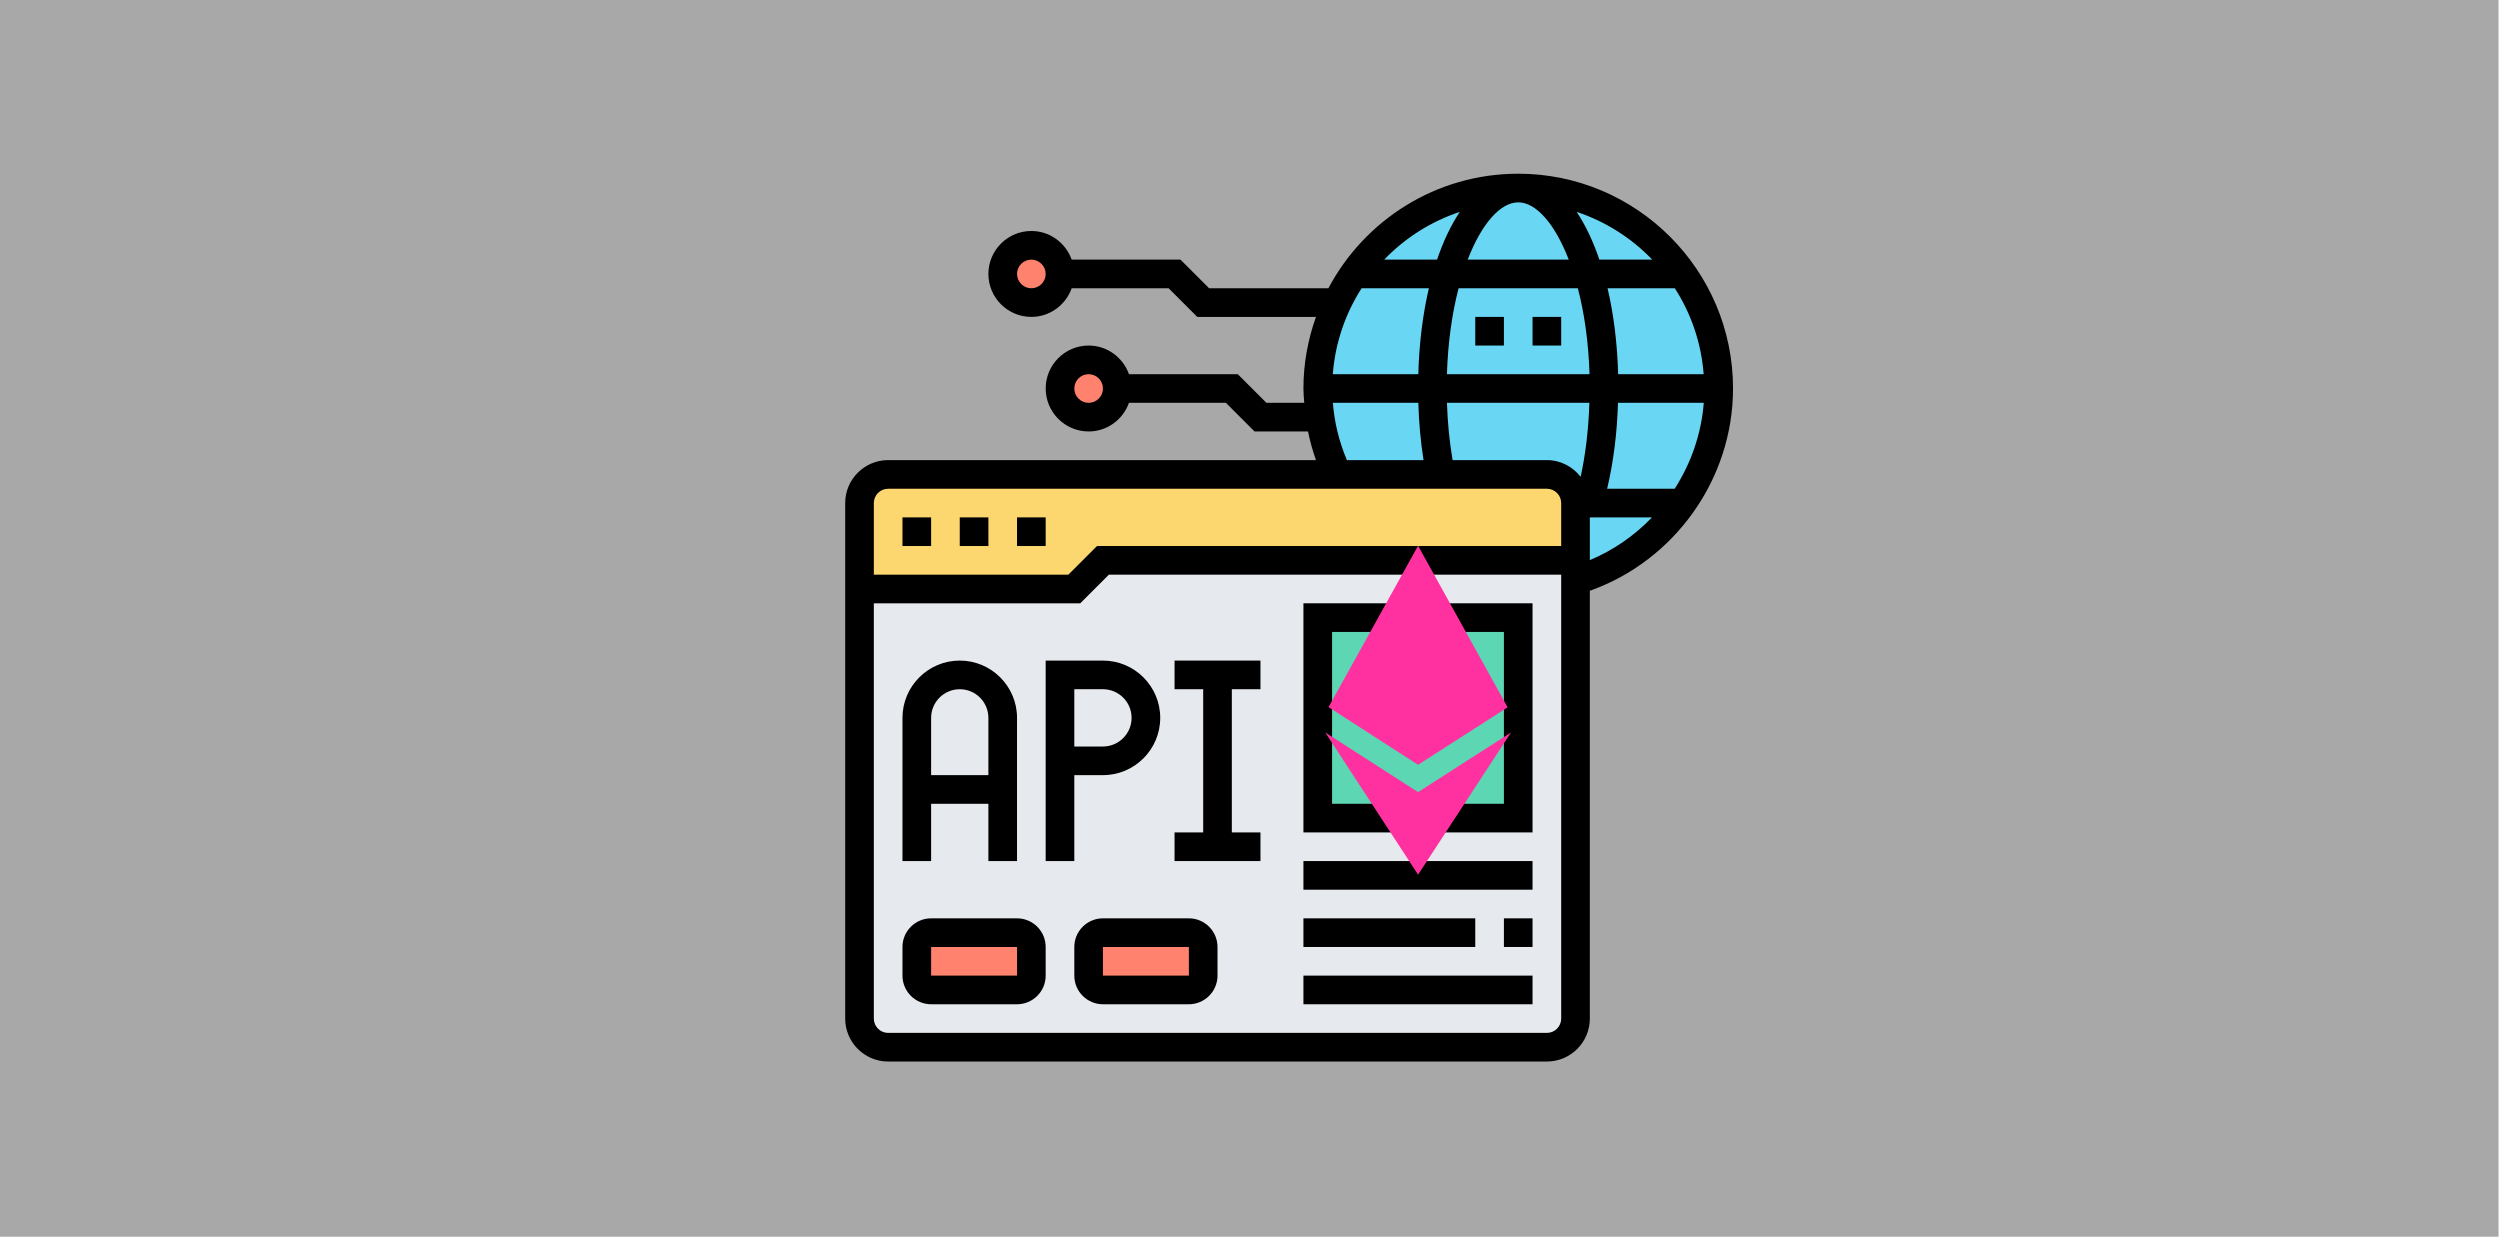
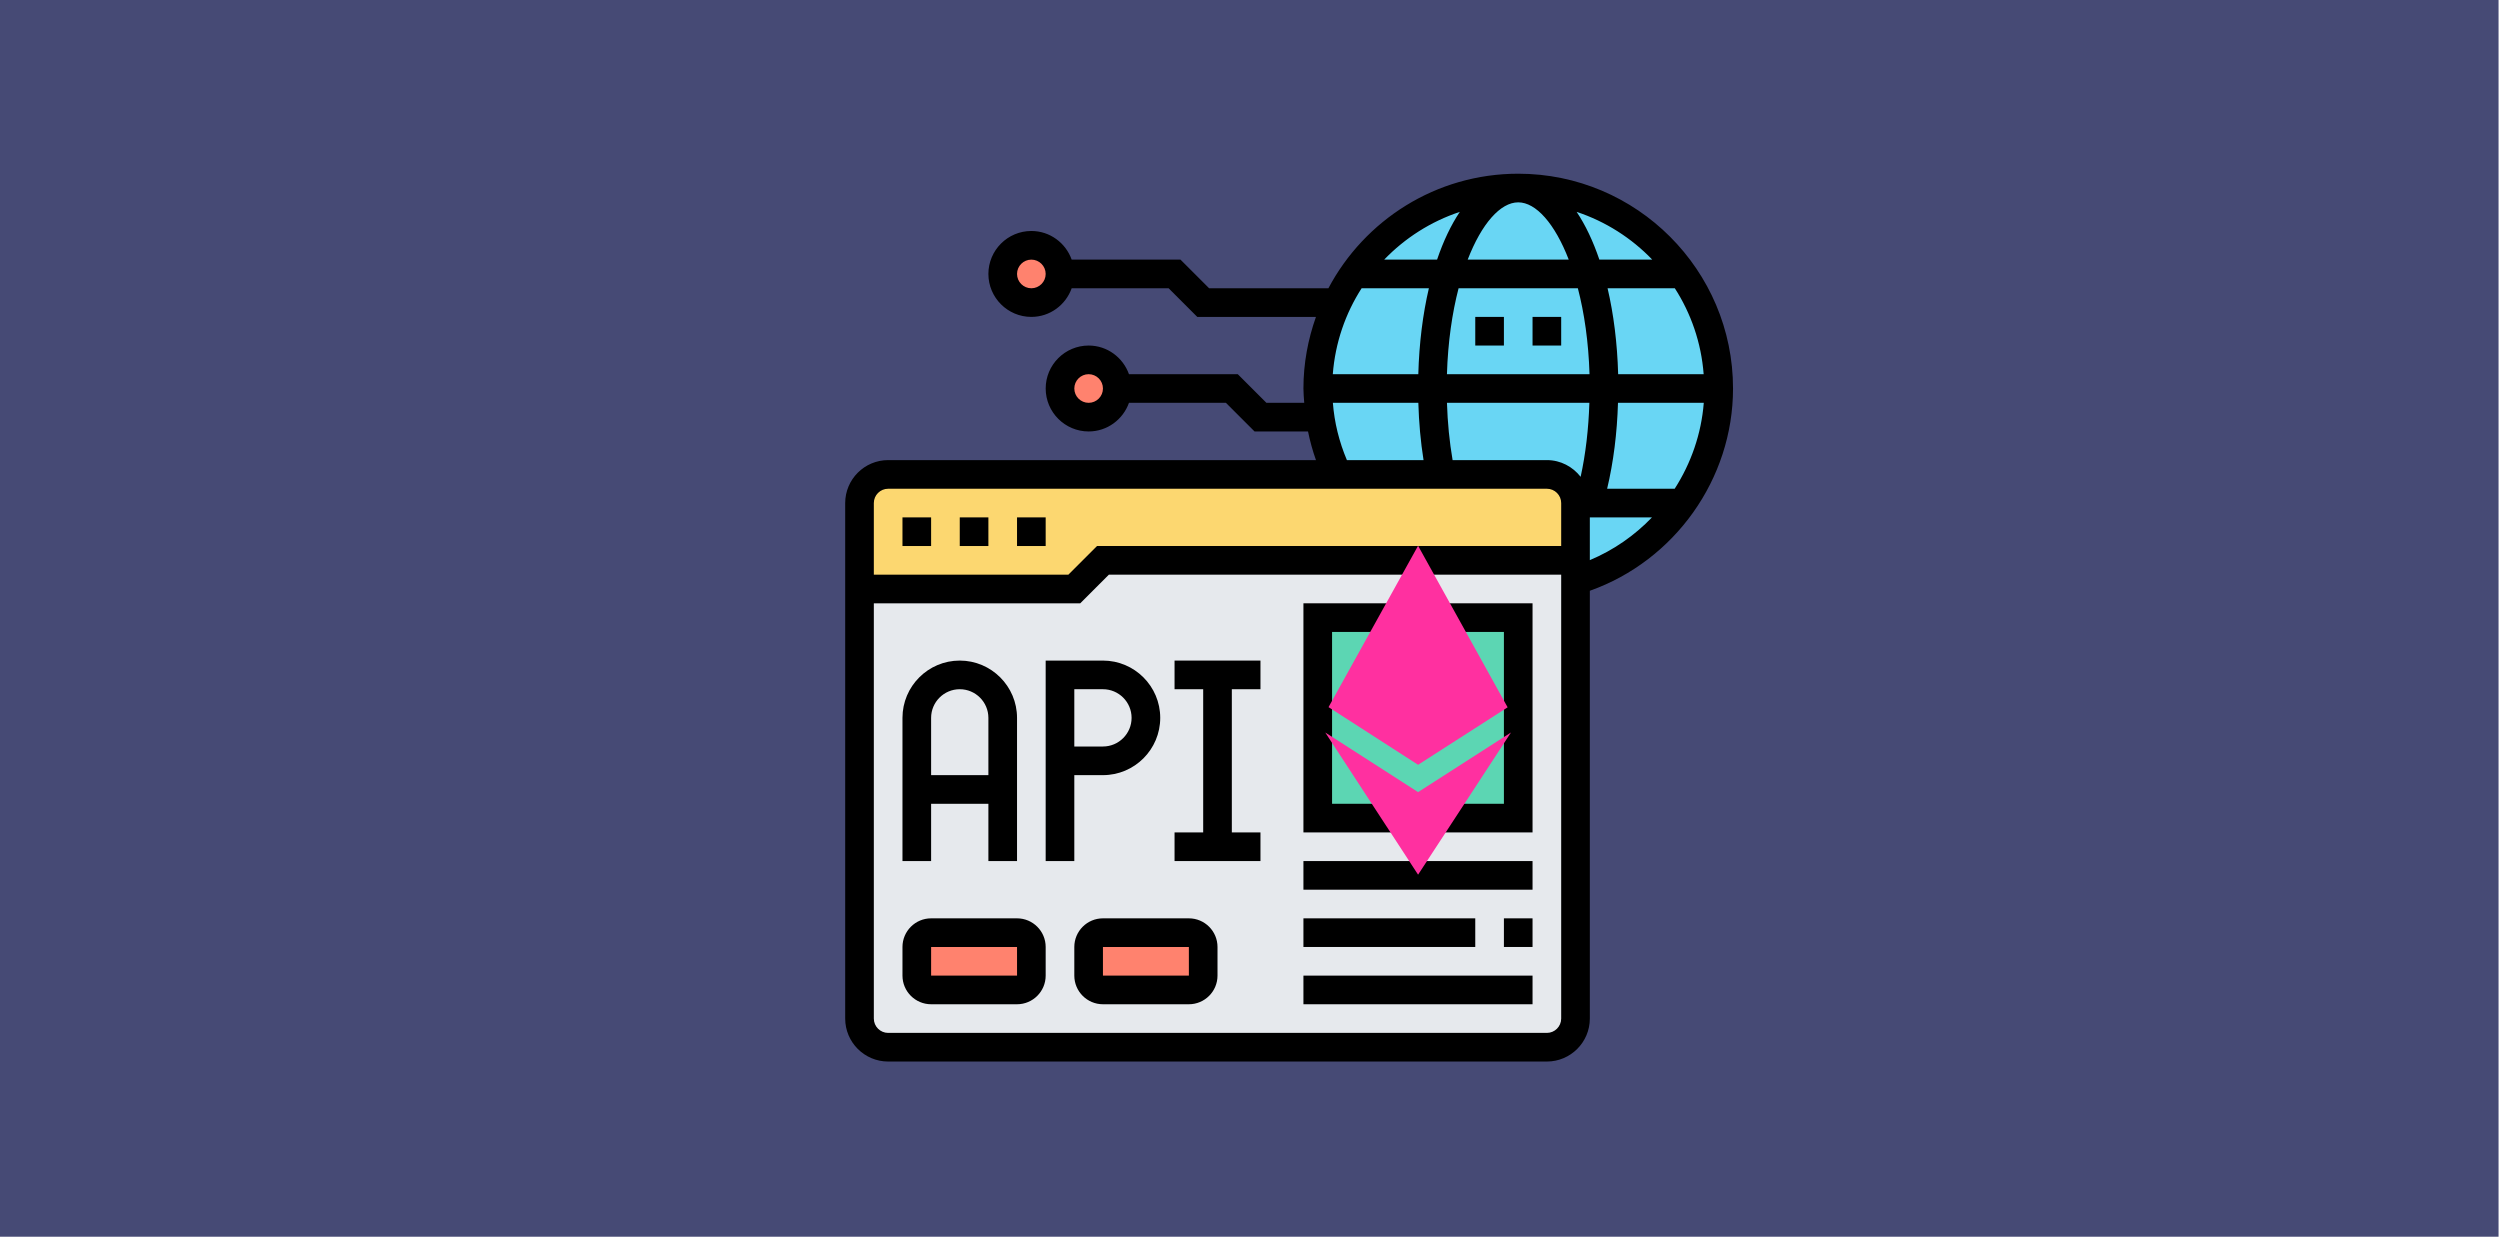
<svg xmlns="http://www.w3.org/2000/svg" width="1694" height="838" viewBox="0 0 1694 838" fill="none">
-   <rect width="1693.02" height="838" fill="#A8A8A8" />
+   <rect width="1693.02" height="838" fill="#464A75" />
  <path d="M698.844 205.031C709.562 205.031 718.25 196.343 718.25 185.625C718.25 174.907 709.562 166.219 698.844 166.219C688.126 166.219 679.438 174.907 679.438 185.625C679.438 196.343 688.126 205.031 698.844 205.031Z" fill="#FF826E" />
  <path d="M737.656 282.656C748.374 282.656 757.062 273.968 757.062 263.25C757.062 252.532 748.374 243.844 737.656 243.844C726.938 243.844 718.25 252.532 718.25 263.25C718.25 273.968 726.938 282.656 737.656 282.656Z" fill="#FF826E" />
  <path d="M1140.14 185.625C1115.69 150.403 1074.84 127.406 1028.75 127.406C982.66 127.406 941.81 150.403 917.358 185.625C912.992 191.738 909.207 198.239 906.005 205.031C897.564 222.691 892.906 242.485 892.906 263.25C892.906 269.848 893.391 276.349 894.362 282.656C896.302 296.338 900.475 309.437 906.2 321.469H976.159H1048.16C1058.83 321.469 1067.56 330.202 1067.56 340.875V379.688V393.369C1097.35 384.539 1122.77 365.715 1140.14 340.875C1155.57 318.849 1164.59 292.165 1164.59 263.25C1164.59 234.432 1155.57 207.651 1140.14 185.625V185.625Z" fill="#69D6F4" />
  <path d="M1067.56 393.369V690.188C1067.56 700.861 1058.83 709.594 1048.16 709.594H601.812C591.139 709.594 582.406 700.861 582.406 690.188V399.094H727.953L747.359 379.688H1067.56V393.369Z" fill="#E6E9ED" />
  <path d="M698.844 641.672V661.078C698.844 666.415 694.477 670.781 689.141 670.781H630.922C625.585 670.781 621.219 666.415 621.219 661.078V641.672C621.219 636.335 625.585 631.969 630.922 631.969H689.141C694.477 631.969 698.844 636.335 698.844 641.672Z" fill="#FF826E" />
  <path d="M815.281 641.672V661.078C815.281 666.415 810.915 670.781 805.578 670.781H747.359C742.023 670.781 737.656 666.415 737.656 661.078V641.672C737.656 636.335 742.023 631.969 747.359 631.969H805.578C810.915 631.969 815.281 636.335 815.281 641.672Z" fill="#FF826E" />
  <path d="M892.906 418.5H1028.75V554.344H892.906V418.5Z" fill="#5CD6B3" />
  <path d="M582.406 399.094V340.875C582.406 330.202 591.139 321.469 601.812 321.469H906.2H976.159H1048.16C1058.83 321.469 1067.56 330.202 1067.56 340.875V379.688H747.359L727.953 399.094H582.406Z" fill="#FCD770" />
  <path d="M630.922 544.641H669.734V583.453H689.141V486.422C689.141 465.017 671.733 447.609 650.328 447.609C628.923 447.609 611.516 465.017 611.516 486.422V583.453H630.922V544.641ZM650.328 467.016C661.031 467.016 669.734 475.719 669.734 486.422V525.234H630.922V486.422C630.922 475.719 639.626 467.016 650.328 467.016Z" fill="black" />
  <path d="M727.953 525.234H747.359C768.764 525.234 786.172 507.827 786.172 486.422C786.172 465.017 768.764 447.609 747.359 447.609H708.547V583.453H727.953V525.234ZM727.953 467.016H747.359C758.062 467.016 766.766 475.719 766.766 486.422C766.766 497.124 758.062 505.828 747.359 505.828H727.953V467.016Z" fill="black" />
  <path d="M795.875 467.016H815.281V564.047H795.875V583.453H854.094V564.047H834.688V467.016H854.094V447.609H795.875V467.016Z" fill="black" />
  <path d="M611.516 350.578H630.922V369.984H611.516V350.578Z" fill="black" />
  <path d="M650.328 350.578H669.734V369.984H650.328V350.578Z" fill="black" />
  <path d="M689.141 350.578H708.547V369.984H689.141V350.578Z" fill="black" />
  <path d="M883.203 564.047H1038.45V408.797H883.203V564.047ZM902.609 428.203H1019.05V544.641H902.609V428.203Z" fill="black" />
  <path d="M1019.05 622.266H1038.45V641.672H1019.05V622.266Z" fill="black" />
  <path d="M883.203 622.266H999.641V641.672H883.203V622.266Z" fill="black" />
  <path d="M883.203 583.453H1038.45V602.859H883.203V583.453Z" fill="black" />
  <path d="M883.203 661.078H1038.45V680.484H883.203V661.078Z" fill="black" />
  <path d="M689.141 622.266H630.922C620.219 622.266 611.516 630.969 611.516 641.672V661.078C611.516 671.781 620.219 680.484 630.922 680.484H689.141C699.843 680.484 708.547 671.781 708.547 661.078V641.672C708.547 630.969 699.843 622.266 689.141 622.266ZM630.922 661.078V641.672H689.141L689.15 661.078H630.922Z" fill="black" />
  <path d="M805.578 622.266H747.359C736.657 622.266 727.953 630.969 727.953 641.672V661.078C727.953 671.781 736.657 680.484 747.359 680.484H805.578C816.281 680.484 824.984 671.781 824.984 661.078V641.672C824.984 630.969 816.281 622.266 805.578 622.266ZM747.359 661.078V641.672H805.578L805.588 661.078H747.359Z" fill="black" />
  <path d="M1174.3 263.25C1174.3 182.995 1109 117.703 1028.75 117.703C973.025 117.703 924.568 149.219 900.125 195.328H819.298L799.892 175.922H726.168C722.151 164.657 711.477 156.516 698.844 156.516C682.795 156.516 669.734 169.576 669.734 185.625C669.734 201.674 682.795 214.734 698.844 214.734C711.477 214.734 722.151 206.593 726.168 195.328H791.858L811.264 214.734H891.693C886.298 229.939 883.203 246.221 883.203 263.25C883.203 266.51 883.523 269.722 883.746 272.953H858.121L838.714 253.547H764.99C760.973 242.282 750.299 234.141 737.666 234.141C721.617 234.141 708.557 247.201 708.557 263.25C708.557 279.299 721.617 292.359 737.666 292.359C750.299 292.359 760.973 284.218 764.99 272.953H830.68L850.086 292.359H886.308C887.667 298.919 889.423 305.4 891.703 311.766H601.812C585.764 311.766 572.703 324.826 572.703 340.875V690.188C572.703 706.236 585.764 719.297 601.812 719.297H1048.16C1064.21 719.297 1077.27 706.236 1077.27 690.188V400.307C1134.72 379.93 1174.3 324.661 1174.3 263.25ZM698.844 195.328C693.497 195.328 689.141 190.971 689.141 185.625C689.141 180.279 693.497 175.922 698.844 175.922C704.19 175.922 708.547 180.279 708.547 185.625C708.547 190.971 704.19 195.328 698.844 195.328ZM737.656 272.953C732.31 272.953 727.953 268.596 727.953 263.25C727.953 257.904 732.31 253.547 737.656 253.547C743.003 253.547 747.359 257.904 747.359 263.25C747.359 268.596 743.003 272.953 737.656 272.953ZM984.281 311.766C982.156 299.355 980.875 286.373 980.458 272.953H1076.96C1076.4 290.574 1074.46 307.554 1071.04 323.089C1065.7 316.248 1057.48 311.766 1048.16 311.766H984.281ZM903.104 253.547C904.744 232.219 911.672 212.386 922.627 195.328H968.212C964.117 212.745 961.633 232.394 961.042 253.547H903.104ZM988.336 195.328H1069.16C1073.51 212.027 1076.39 231.676 1077.06 253.547H980.448C981.108 231.676 983.999 212.027 988.336 195.328ZM1028.75 137.109C1040.81 137.109 1053.57 151.538 1062.98 175.922H994.508C1003.93 151.538 1016.69 137.109 1028.75 137.109ZM1154.4 253.547H1096.46C1095.87 232.394 1093.38 212.745 1089.29 195.328H1134.87C1145.83 212.386 1152.77 232.219 1154.4 253.547ZM1096.35 272.953H1154.48C1152.83 293.989 1145.85 313.92 1134.77 331.172H1088.99C1093.27 313.211 1095.75 293.485 1096.35 272.953ZM1119.56 175.922H1083.73C1079.46 163.356 1074.28 152.431 1068.32 143.562C1088 150.082 1105.5 161.309 1119.56 175.922ZM989.181 143.562C983.213 152.431 978.032 163.356 973.762 175.922H937.929C951.998 161.309 969.503 150.082 989.181 143.562V143.562ZM903.153 272.953H961.061C961.449 286.305 962.614 299.287 964.593 311.766H912.652C907.374 299.258 904.181 286.276 903.153 272.953V272.953ZM601.812 331.172H1048.16C1053.5 331.172 1057.86 335.529 1057.86 340.875V369.984H743.342L723.936 389.391H592.109V340.875C592.109 335.529 596.466 331.172 601.812 331.172V331.172ZM1048.16 699.891H601.812C596.466 699.891 592.109 695.534 592.109 690.188V408.797H731.97L751.376 389.391H1057.86V690.188C1057.86 695.534 1053.5 699.891 1048.16 699.891ZM1077.27 379.542V350.578H1119.39C1107.6 362.853 1093.35 372.808 1077.27 379.542Z" fill="black" />
  <path d="M999.641 214.734H1019.05V234.141H999.641V214.734Z" fill="black" />
  <path d="M1038.45 214.734H1057.86V234.141H1038.45V214.734Z" fill="black" />
  <path d="M960.892 536.741L897.991 496.334L960.892 592.684L1023.84 496.334L960.892 536.741Z" fill="#FF30A0" />
  <path d="M960.892 518.221L1021.57 479.281L960.892 369.8L900.218 479.155L960.892 518.221Z" fill="#FF30A0" />
</svg>
